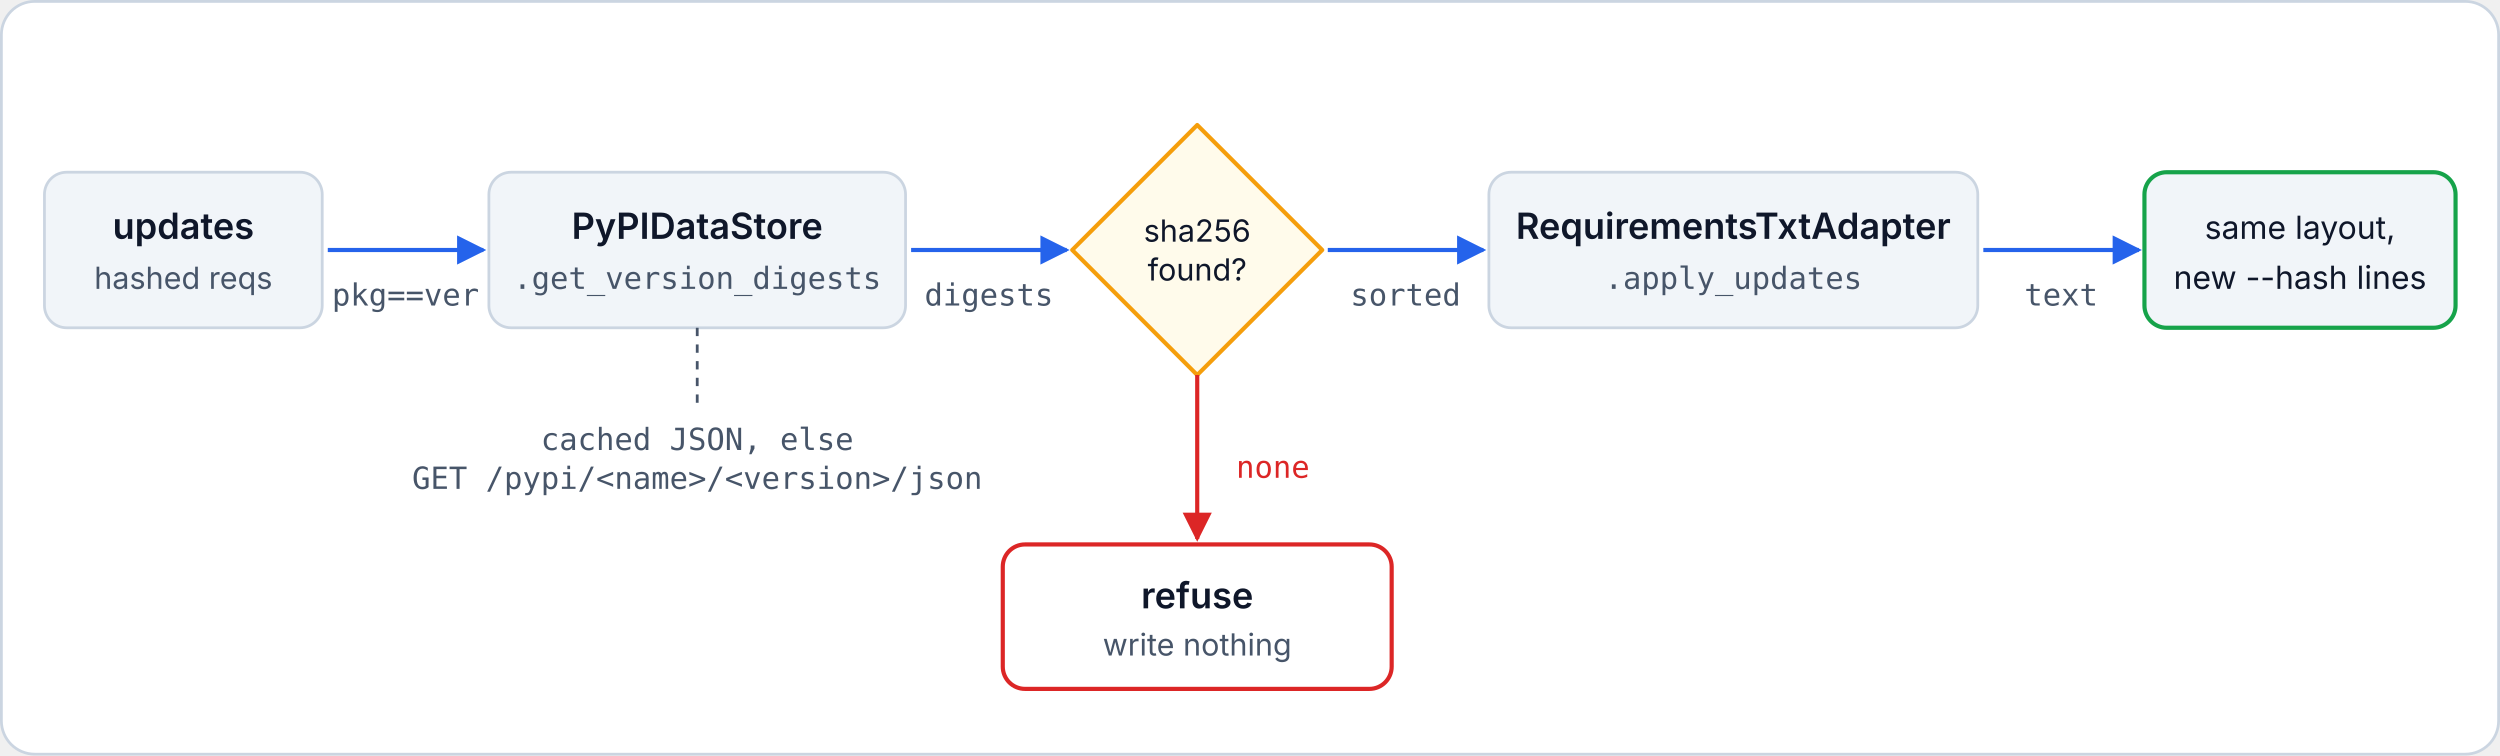
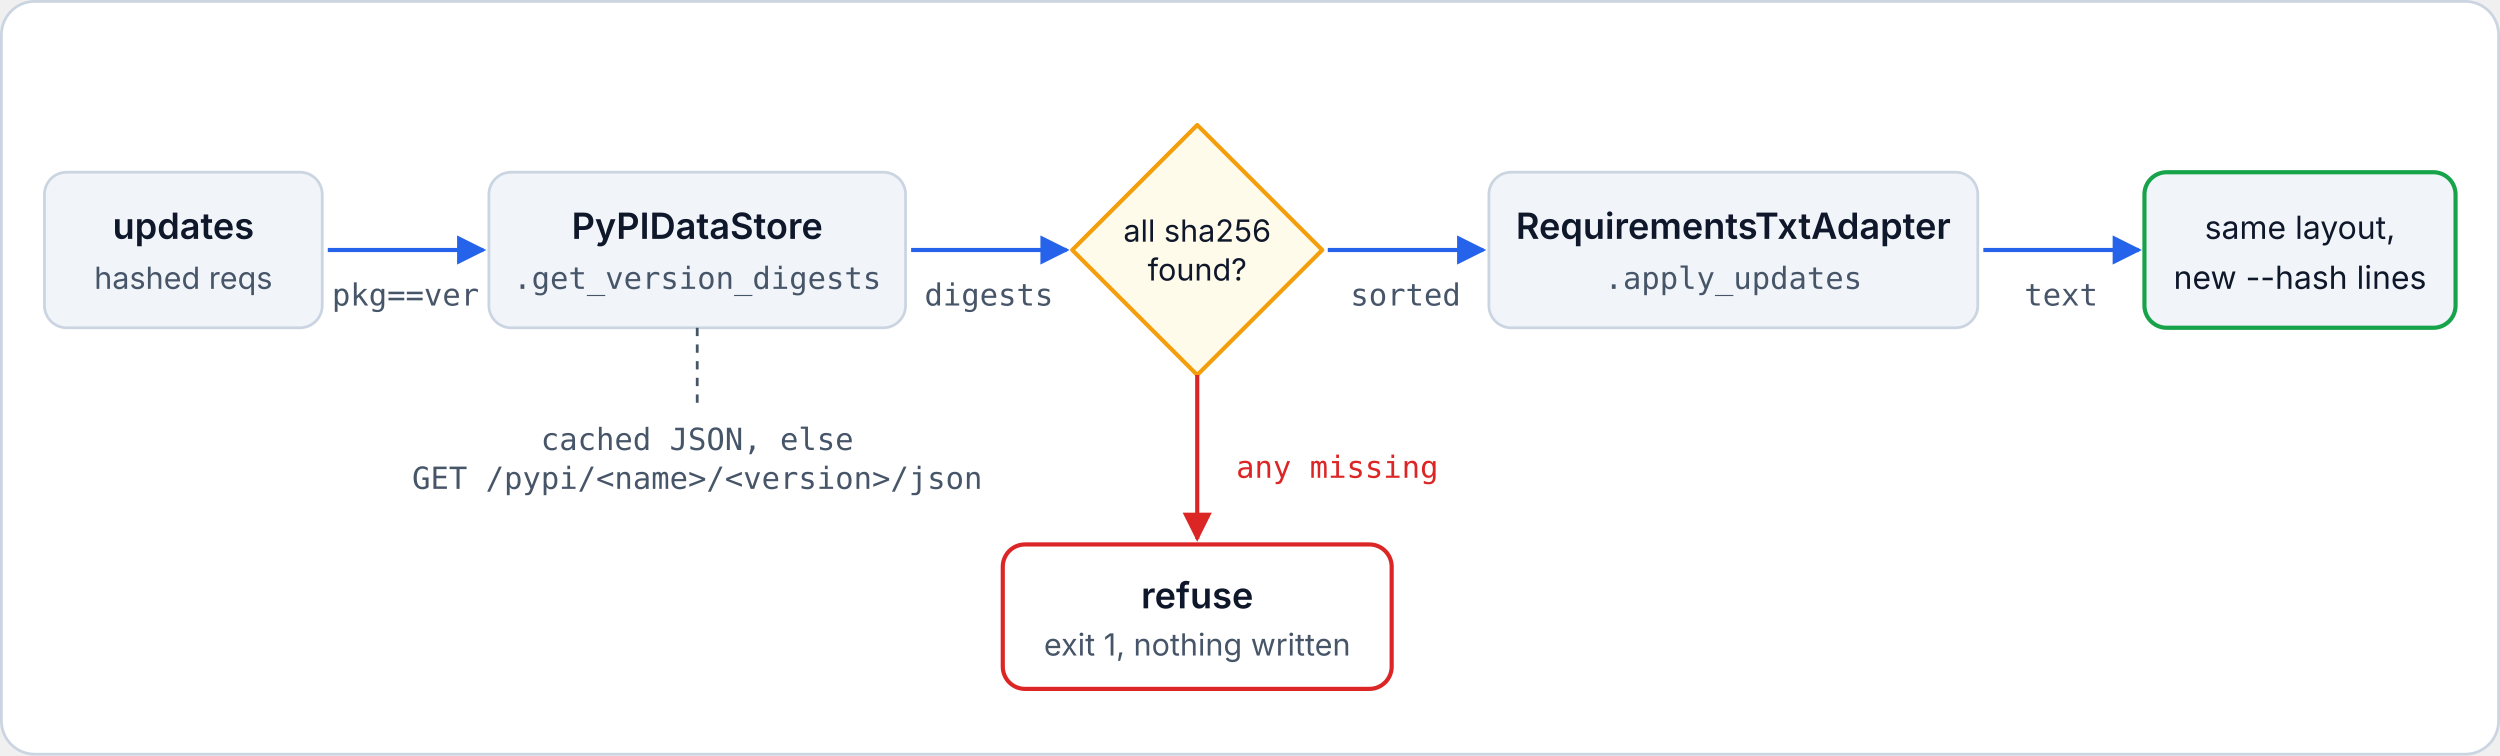
<svg xmlns="http://www.w3.org/2000/svg" viewBox="0 0 900 272" role="img">
  <defs>
    <marker id="ah" viewBox="0 0 10 10" refX="9" refY="5" markerWidth="7" markerHeight="7" orient="auto">
      <path d="M0,0 L10,5 L0,10 z" fill="#2563EB" />
    </marker>
    <marker id="ag" viewBox="0 0 10 10" refX="9" refY="5" markerWidth="7" markerHeight="7" orient="auto">
      <path d="M0,0 L10,5 L0,10 z" fill="#16A34A" />
    </marker>
    <marker id="ar" viewBox="0 0 10 10" refX="9" refY="5" markerWidth="7" markerHeight="7" orient="auto">
      <path d="M0,0 L10,5 L0,10 z" fill="#DC2626" />
    </marker>
    <marker id="as" viewBox="0 0 10 10" refX="9" refY="5" markerWidth="7" markerHeight="7" orient="auto">
      <path d="M0,0 L10,5 L0,10 z" fill="#475569" />
    </marker>
  </defs>
  <rect x="0.5" y="0.5" width="899" height="271" rx="12" fill="#FFFFFF" stroke="#CBD5E1" />
  <g font-family="Inter, -apple-system, 'Segoe UI', Helvetica, Arial, sans-serif" font-size="13" fill="#0F172A" text-anchor="middle">
    <rect x="16" y="62" width="100" height="56" rx="8" fill="#F1F5F9" stroke="#CBD5E1" />
    <text x="66" y="86" font-weight="600">updates</text>
    <text x="66" y="104" font-size="11" fill="#475569">hashed reqs</text>
    <rect x="176" y="62" width="150" height="56" rx="8" fill="#F1F5F9" stroke="#CBD5E1" />
    <text x="251" y="86" font-weight="600">PyPIDataStore</text>
    <text x="251" y="104" font-family="ui-monospace, SFMono-Regular, Menlo, Consolas, monospace" font-size="11" fill="#475569">.get_version_digests</text>
    <polygon points="431,45 476,90 431,135 386,90" fill="#FFFBEB" stroke="#F59E0B" stroke-width="1.5" stroke-linejoin="round" />
-     <text x="431" y="87" font-size="11">sha256</text>
+     <text x="431" y="87" font-size="11">all sha256</text>
    <text x="431" y="101" font-size="11">found?</text>
    <rect x="536" y="62" width="176" height="56" rx="8" fill="#F1F5F9" stroke="#CBD5E1" />
    <text x="624" y="86" font-weight="600">RequirementsTxtAdapter</text>
    <text x="624" y="104" font-family="ui-monospace, SFMono-Regular, Menlo, Consolas, monospace" font-size="11" fill="#475569">.apply_updates</text>
    <rect x="772" y="62" width="112" height="56" rx="8" fill="#F1F5F9" stroke="#16A34A" stroke-width="1.5" />
    <text x="828" y="86" font-size="11.5">same layout,</text>
    <text x="828" y="104" font-size="11.5">new --hash lines</text>
    <rect x="361" y="196" width="140" height="52" rx="8" fill="#FFFFFF" stroke="#DC2626" stroke-width="1.5" />
    <text x="431" y="219" font-weight="600">refuse</text>
-     <text x="431" y="236" font-size="11" fill="#475569">write nothing</text>
+     <text x="431" y="236" font-size="11" fill="#475569">exit 1, nothing written</text>
    <g stroke="#2563EB" stroke-width="1.5" fill="none">
      <path d="M118,90 H174" marker-end="url(#ah)" />
      <path d="M328,90 H384" marker-end="url(#ah)" />
      <path d="M478,90 H534" marker-end="url(#ah)" />
      <path d="M714,90 H770" marker-end="url(#ah)" />
    </g>
    <path d="M431,135 V194" stroke="#DC2626" stroke-width="1.5" fill="none" marker-end="url(#ar)" />
    <path d="M251,118 V146" stroke="#475569" stroke-width="1" stroke-dasharray="3 3" fill="none" />
    <g font-family="ui-monospace, SFMono-Regular, Menlo, Consolas, monospace" font-size="11" fill="#475569">
      <text x="146" y="110">pkg==ver</text>
      <text x="356" y="110">digests</text>
      <text x="506" y="110">sorted</text>
      <text x="742" y="110">text</text>
      <text x="251" y="162">cached JSON, else</text>
      <text x="251" y="176">GET /pypi/&lt;name&gt;/&lt;version&gt;/json</text>
    </g>
-     <text x="445" y="172" font-family="ui-monospace, SFMono-Regular, Menlo, Consolas, monospace" font-size="11" fill="#DC2626" text-anchor="start">none</text>
+     <text x="445" y="172" font-family="ui-monospace, SFMono-Regular, Menlo, Consolas, monospace" font-size="11" fill="#DC2626" text-anchor="start">any missing</text>
  </g>
</svg>
